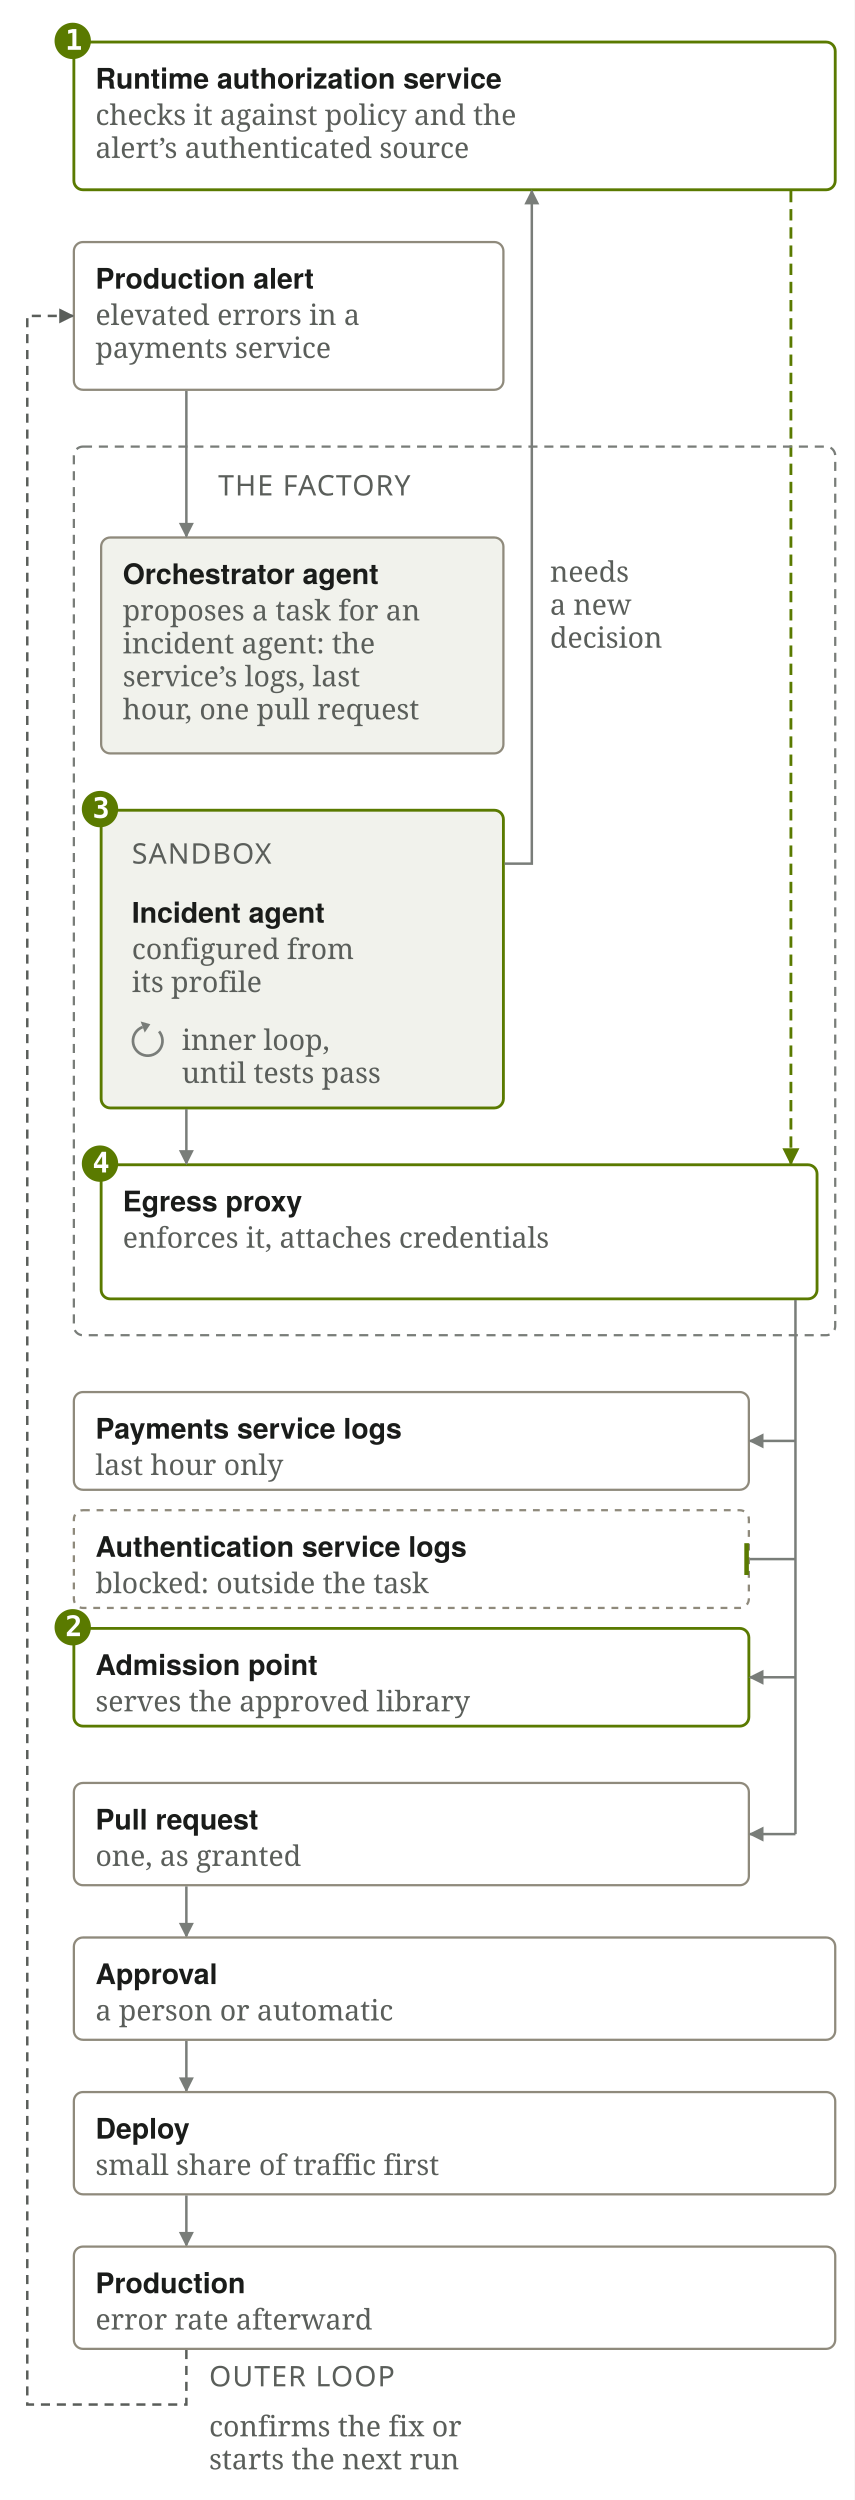
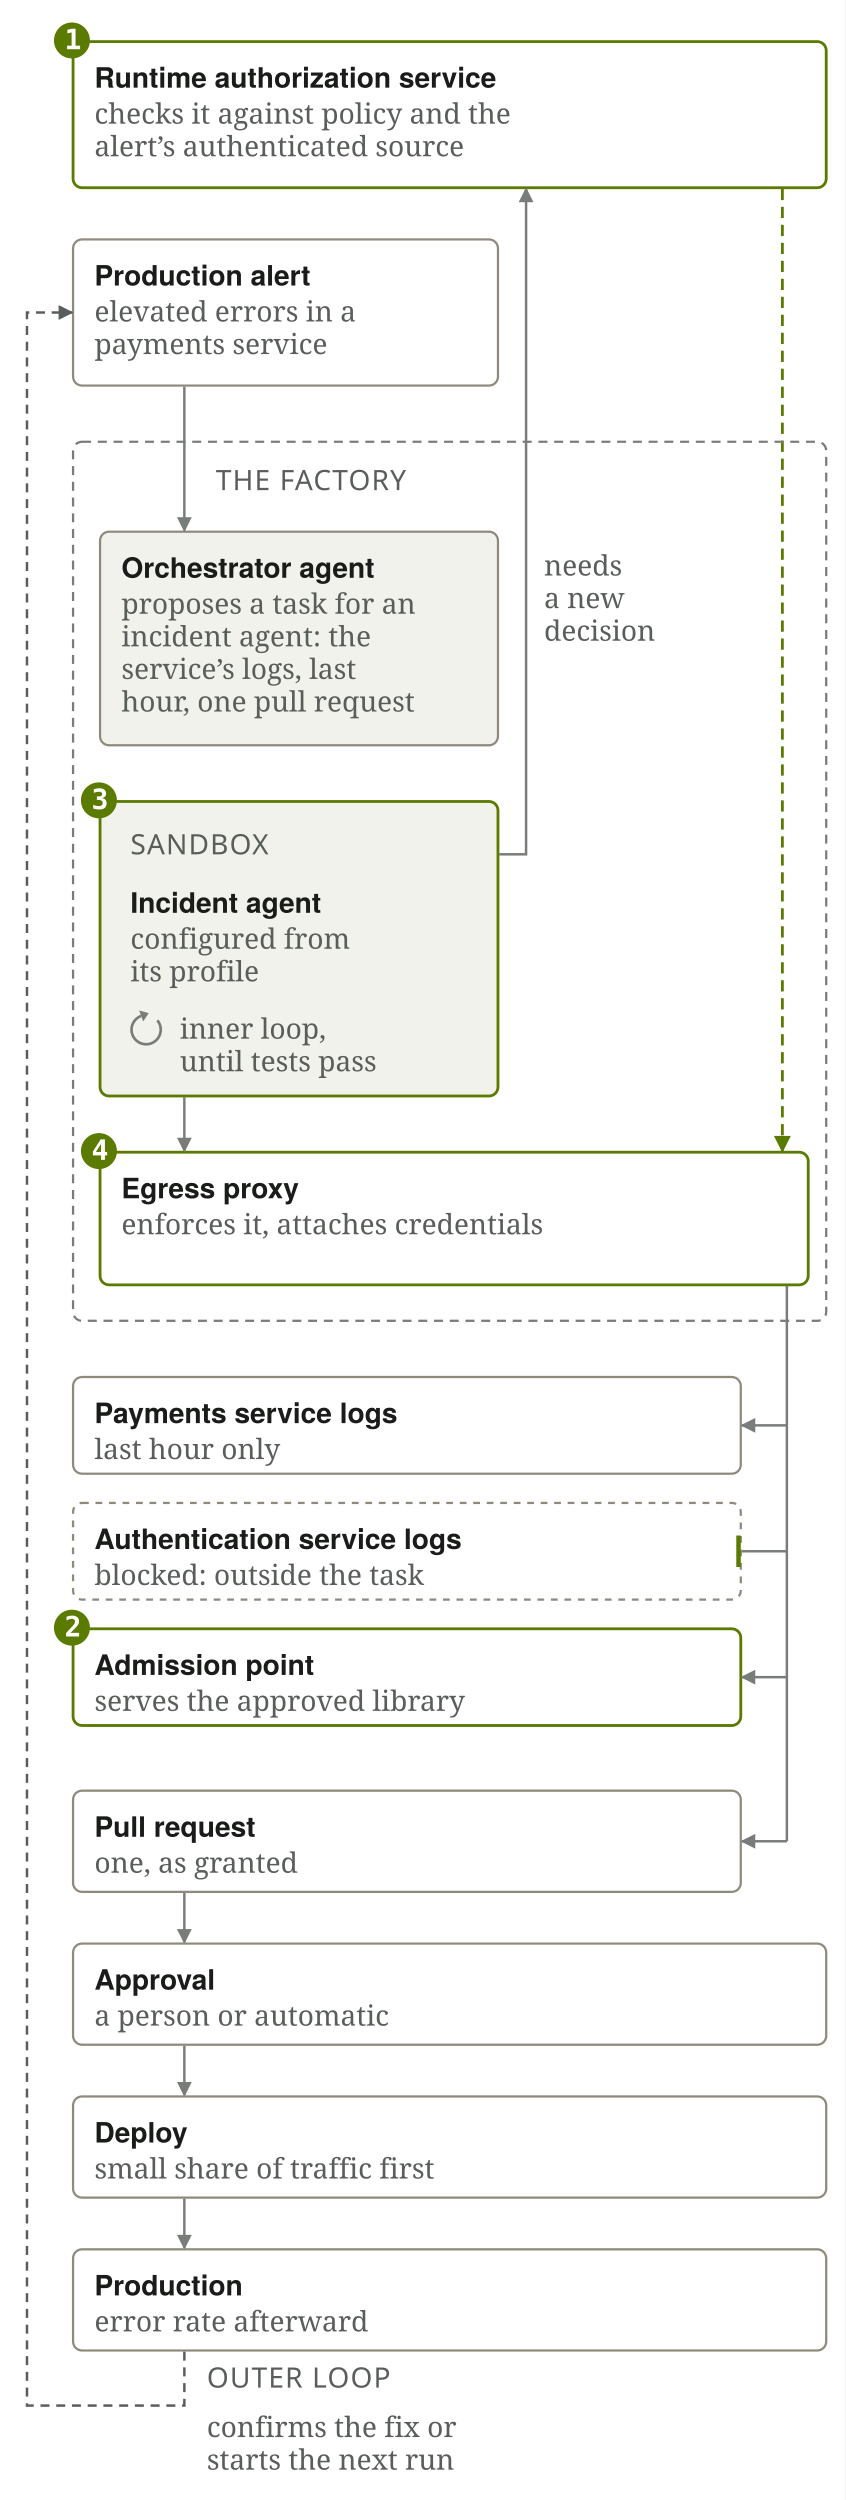
- <svg xmlns="http://www.w3.org/2000/svg" viewBox="0 0 376 1100" width="376" height="1100" role="img" aria-labelledby="sf6n-t sf6n-d">
-   <rect width="376" height="1100" fill="#FFFFFF" />
+ <svg xmlns="http://www.w3.org/2000/svg" viewBox="0 0 376 1112" width="376" height="1112" role="img" aria-labelledby="sf6n-t sf6n-d">
+   <rect width="376" height="1112" fill="#FFFFFF" />
  <defs>
    <marker id="sf6n-a" viewBox="0 0 10 10" refX="9" refY="5" markerWidth="6" markerHeight="6" orient="auto-start-reverse">
      <path d="M0 0 L10 5 L0 10 z" fill="#797D79" />
    </marker>
    <marker id="sf6n-g" viewBox="0 0 10 10" refX="9" refY="5" markerWidth="6" markerHeight="6" orient="auto-start-reverse">
      <path d="M0 0 L10 5 L0 10 z" fill="#5A7A00" />
    </marker>
    <marker id="sf6n-s" viewBox="0 0 10 10" refX="9" refY="5" markerWidth="6" markerHeight="6" orient="auto-start-reverse">
      <path d="M0 0 L10 5 L0 10 z" fill="#5A5E5A" />
    </marker>
  </defs>
  <g transform="translate(8 8)">
    <rect x="24.5" y="10.5" width="335" height="65" rx="4" fill="none" stroke="#5A7A00" stroke-width="1.25" />
    <circle cx="24" cy="10" r="8" fill="#5A7A00" />
    <text x="20.7" y="13.9" font-family="'IBM Plex Mono',ui-monospace,'SF Mono',Menlo,Consolas,monospace" font-size="12.5" fill="#FFFFFF" font-weight="600">1</text>
    <text x="34" y="31" font-family="Figtree,'Avenir Next','Helvetica Neue',sans-serif" font-size="12.5" fill="#1A1C1A" font-weight="600">Runtime authorization service</text>
    <text x="34" y="47.0" font-family="'IBM Plex Serif',Charter,Georgia,serif" font-size="12.5" fill="#5A5E5A" font-weight="400">checks it against policy and the</text>
    <text x="34" y="61.5" font-family="'IBM Plex Serif',Charter,Georgia,serif" font-size="12.5" fill="#5A5E5A" font-weight="400">alert’s authenticated source</text>
    <rect x="24.5" y="98.5" width="189" height="65" rx="4" fill="none" stroke="#8F8A7C" stroke-width="1" />
    <text x="34" y="119" font-family="Figtree,'Avenir Next','Helvetica Neue',sans-serif" font-size="12.5" fill="#1A1C1A" font-weight="600">Production alert</text>
    <text x="34" y="135.0" font-family="'IBM Plex Serif',Charter,Georgia,serif" font-size="12.5" fill="#5A5E5A" font-weight="400">elevated errors in a</text>
    <text x="34" y="149.5" font-family="'IBM Plex Serif',Charter,Georgia,serif" font-size="12.5" fill="#5A5E5A" font-weight="400">payments service</text>
    <text x="88" y="210" font-family="'Chakra Petch','Avenir Next',sans-serif" font-size="12.5" fill="#5A5E5A" font-weight="500" letter-spacing="0.04em">THE FACTORY</text>
    <rect x="36.5" y="228.5" width="177" height="95" rx="4" fill="#F1F2EC" stroke="#8F8A7C" stroke-width="1" />
    <text x="46" y="249" font-family="Figtree,'Avenir Next','Helvetica Neue',sans-serif" font-size="12.5" fill="#1A1C1A" font-weight="600">Orchestrator agent</text>
    <text x="46" y="265.0" font-family="'IBM Plex Serif',Charter,Georgia,serif" font-size="12.5" fill="#5A5E5A" font-weight="400">proposes a task for an</text>
    <text x="46" y="279.5" font-family="'IBM Plex Serif',Charter,Georgia,serif" font-size="12.5" fill="#5A5E5A" font-weight="400">incident agent: the</text>
    <text x="46" y="294.0" font-family="'IBM Plex Serif',Charter,Georgia,serif" font-size="12.5" fill="#5A5E5A" font-weight="400">service’s logs, last</text>
    <text x="46" y="308.5" font-family="'IBM Plex Serif',Charter,Georgia,serif" font-size="12.5" fill="#5A5E5A" font-weight="400">hour, one pull request</text>
    <path d="M74 164 L74 228" fill="none" stroke="#797D79" stroke-width="1.1" marker-end="url(#sf6n-a)" />
    <rect x="36.5" y="348.5" width="177" height="131" rx="4" fill="#F1F2EC" stroke="#5A7A00" stroke-width="1.25" />
    <circle cx="36" cy="348" r="8" fill="#5A7A00" />
    <text x="32.7" y="351.9" font-family="'IBM Plex Mono',ui-monospace,'SF Mono',Menlo,Consolas,monospace" font-size="12.5" fill="#FFFFFF" font-weight="600">3</text>
    <text x="50" y="372" font-family="'Chakra Petch','Avenir Next',sans-serif" font-size="12.5" fill="#5A5E5A" font-weight="500" letter-spacing="0.04em">SANDBOX</text>
    <text x="50" y="398" font-family="Figtree,'Avenir Next','Helvetica Neue',sans-serif" font-size="12.5" fill="#1A1C1A" font-weight="600">Incident agent</text>
    <text x="50" y="414" font-family="'IBM Plex Serif',Charter,Georgia,serif" font-size="12.5" fill="#5A5E5A" font-weight="400">configured from</text>
    <text x="50" y="428.5" font-family="'IBM Plex Serif',Charter,Georgia,serif" font-size="12.5" fill="#5A5E5A" font-weight="400">its profile</text>
    <path d="M61.98 445.82 A6.5 6.5 0 1 1 54.78 443.89" fill="none" stroke="#797D79" stroke-width="1.2" />
    <path d="M58.16 442.66 L55.67 446.34 L53.89 441.45 z" fill="#797D79" />
    <text x="72" y="454" font-family="'IBM Plex Serif',Charter,Georgia,serif" font-size="12.5" fill="#5A5E5A" font-weight="400">inner loop,</text>
    <text x="72" y="468.5" font-family="'IBM Plex Serif',Charter,Georgia,serif" font-size="12.5" fill="#5A5E5A" font-weight="400">until tests pass</text>
    <path d="M214 372 L226 372 L226 76" fill="none" stroke="#797D79" stroke-width="1.1" marker-end="url(#sf6n-a)" />
    <text x="234" y="248" font-family="'IBM Plex Serif',Charter,Georgia,serif" font-size="12.5" fill="#5A5E5A" font-weight="400">needs</text>
    <text x="234" y="262.5" font-family="'IBM Plex Serif',Charter,Georgia,serif" font-size="12.5" fill="#5A5E5A" font-weight="400">a new</text>
    <text x="234" y="277" font-family="'IBM Plex Serif',Charter,Georgia,serif" font-size="12.5" fill="#5A5E5A" font-weight="400">decision</text>
    <rect x="36.5" y="504.5" width="315" height="59" rx="4" fill="none" stroke="#5A7A00" stroke-width="1.25" />
    <circle cx="36" cy="504" r="8" fill="#5A7A00" />
    <text x="32.7" y="507.9" font-family="'IBM Plex Mono',ui-monospace,'SF Mono',Menlo,Consolas,monospace" font-size="12.5" fill="#FFFFFF" font-weight="600">4</text>
    <text x="46" y="525" font-family="Figtree,'Avenir Next','Helvetica Neue',sans-serif" font-size="12.5" fill="#1A1C1A" font-weight="600">Egress proxy</text>
    <text x="46" y="541.0" font-family="'IBM Plex Serif',Charter,Georgia,serif" font-size="12.5" fill="#5A5E5A" font-weight="400">enforces it, attaches credentials</text>
    <path d="M74 480 L74 504" fill="none" stroke="#797D79" stroke-width="1.1" marker-end="url(#sf6n-a)" />
    <path d="M340 76 L340 504" fill="none" stroke="#5A7A00" stroke-width="1.25" stroke-dasharray="5 3" marker-end="url(#sf6n-g)" />
    <rect x="24.5" y="188.5" width="335" height="391" rx="4" fill="none" stroke="#797D79" stroke-width="1" stroke-dasharray="4 3" />
    <rect x="24.5" y="604.5" width="297" height="43" rx="4" fill="none" stroke="#8F8A7C" stroke-width="1" />
    <text x="34" y="625" font-family="Figtree,'Avenir Next','Helvetica Neue',sans-serif" font-size="12.5" fill="#1A1C1A" font-weight="600">Payments service logs</text>
    <text x="34" y="641.0" font-family="'IBM Plex Serif',Charter,Georgia,serif" font-size="12.5" fill="#5A5E5A" font-weight="400">last hour only</text>
-     <rect x="24.5" y="656.5" width="297" height="43" rx="4" fill="none" stroke="#8F8A7C" stroke-width="1" stroke-dasharray="3 3" />
-     <text x="34" y="677" font-family="Figtree,'Avenir Next','Helvetica Neue',sans-serif" font-size="12.5" fill="#1A1C1A" font-weight="600">Authentication service logs</text>
-     <text x="34" y="693.0" font-family="'IBM Plex Serif',Charter,Georgia,serif" font-size="12.5" fill="#5A5E5A" font-weight="400">blocked: outside the task</text>
-     <rect x="24.5" y="708.5" width="297" height="43" rx="4" fill="none" stroke="#5A7A00" stroke-width="1.25" />
-     <circle cx="24" cy="708" r="8" fill="#5A7A00" />
-     <text x="20.7" y="711.9" font-family="'IBM Plex Mono',ui-monospace,'SF Mono',Menlo,Consolas,monospace" font-size="12.5" fill="#FFFFFF" font-weight="600">2</text>
-     <text x="34" y="729" font-family="Figtree,'Avenir Next','Helvetica Neue',sans-serif" font-size="12.5" fill="#1A1C1A" font-weight="600">Admission point</text>
-     <text x="34" y="745.0" font-family="'IBM Plex Serif',Charter,Georgia,serif" font-size="12.5" fill="#5A5E5A" font-weight="400">serves the approved library</text>
-     <rect x="24.5" y="776.5" width="297" height="45" rx="4" fill="none" stroke="#8F8A7C" stroke-width="1" />
-     <text x="34" y="797" font-family="Figtree,'Avenir Next','Helvetica Neue',sans-serif" font-size="12.5" fill="#1A1C1A" font-weight="600">Pull request</text>
-     <text x="34" y="813.0" font-family="'IBM Plex Serif',Charter,Georgia,serif" font-size="12.5" fill="#5A5E5A" font-weight="400">one, as granted</text>
-     <path d="M342 564 L342 799" fill="none" stroke="#797D79" stroke-width="1.1" />
+     <rect x="24.5" y="660.5" width="297" height="43" rx="4" fill="none" stroke="#8F8A7C" stroke-width="1" stroke-dasharray="3 3" />
+     <text x="34" y="681" font-family="Figtree,'Avenir Next','Helvetica Neue',sans-serif" font-size="12.5" fill="#1A1C1A" font-weight="600">Authentication service logs</text>
+     <text x="34" y="697.0" font-family="'IBM Plex Serif',Charter,Georgia,serif" font-size="12.5" fill="#5A5E5A" font-weight="400">blocked: outside the task</text>
+     <rect x="24.5" y="716.5" width="297" height="43" rx="4" fill="none" stroke="#5A7A00" stroke-width="1.25" />
+     <circle cx="24" cy="716" r="8" fill="#5A7A00" />
+     <text x="20.7" y="719.9" font-family="'IBM Plex Mono',ui-monospace,'SF Mono',Menlo,Consolas,monospace" font-size="12.5" fill="#FFFFFF" font-weight="600">2</text>
+     <text x="34" y="737" font-family="Figtree,'Avenir Next','Helvetica Neue',sans-serif" font-size="12.5" fill="#1A1C1A" font-weight="600">Admission point</text>
+     <text x="34" y="753.0" font-family="'IBM Plex Serif',Charter,Georgia,serif" font-size="12.5" fill="#5A5E5A" font-weight="400">serves the approved library</text>
+     <rect x="24.5" y="788.5" width="297" height="45" rx="4" fill="none" stroke="#8F8A7C" stroke-width="1" />
+     <text x="34" y="809" font-family="Figtree,'Avenir Next','Helvetica Neue',sans-serif" font-size="12.5" fill="#1A1C1A" font-weight="600">Pull request</text>
+     <text x="34" y="825.0" font-family="'IBM Plex Serif',Charter,Georgia,serif" font-size="12.5" fill="#5A5E5A" font-weight="400">one, as granted</text>
+     <path d="M342 564 L342 811" fill="none" stroke="#797D79" stroke-width="1.1" />
    <path d="M342 626 L322 626" fill="none" stroke="#797D79" stroke-width="1.1" marker-end="url(#sf6n-a)" />
-     <path d="M342 678 L322 678" fill="none" stroke="#797D79" stroke-width="1.1" />
-     <path d="M320.5 671 L320.5 685" stroke="#5A7A00" stroke-width="2" />
-     <path d="M342 730 L322 730" fill="none" stroke="#797D79" stroke-width="1.1" marker-end="url(#sf6n-a)" />
-     <path d="M342 799 L322 799" fill="none" stroke="#797D79" stroke-width="1.1" marker-end="url(#sf6n-a)" />
-     <path d="M74 822 L74 844" fill="none" stroke="#797D79" stroke-width="1.1" marker-end="url(#sf6n-a)" />
-     <rect x="24.5" y="844.5" width="335" height="45" rx="4" fill="none" stroke="#8F8A7C" stroke-width="1" />
-     <text x="34" y="865" font-family="Figtree,'Avenir Next','Helvetica Neue',sans-serif" font-size="12.5" fill="#1A1C1A" font-weight="600">Approval</text>
-     <text x="34" y="881.0" font-family="'IBM Plex Serif',Charter,Georgia,serif" font-size="12.5" fill="#5A5E5A" font-weight="400">a person or automatic</text>
-     <path d="M74 890 L74 912" fill="none" stroke="#797D79" stroke-width="1.1" marker-end="url(#sf6n-a)" />
-     <rect x="24.5" y="912.5" width="335" height="45" rx="4" fill="none" stroke="#8F8A7C" stroke-width="1" />
-     <text x="34" y="933" font-family="Figtree,'Avenir Next','Helvetica Neue',sans-serif" font-size="12.5" fill="#1A1C1A" font-weight="600">Deploy</text>
-     <text x="34" y="949.0" font-family="'IBM Plex Serif',Charter,Georgia,serif" font-size="12.5" fill="#5A5E5A" font-weight="400">small share of traffic first</text>
-     <path d="M74 958 L74 980" fill="none" stroke="#797D79" stroke-width="1.1" marker-end="url(#sf6n-a)" />
-     <rect x="24.5" y="980.5" width="335" height="45" rx="4" fill="none" stroke="#8F8A7C" stroke-width="1" />
-     <text x="34" y="1001" font-family="Figtree,'Avenir Next','Helvetica Neue',sans-serif" font-size="12.5" fill="#1A1C1A" font-weight="600">Production</text>
-     <text x="34" y="1017.0" font-family="'IBM Plex Serif',Charter,Georgia,serif" font-size="12.5" fill="#5A5E5A" font-weight="400">error rate afterward</text>
-     <path d="M74 1026 L74 1050 L4 1050 L4 131 L24 131" fill="none" stroke="#5A5E5A" stroke-width="1.1" stroke-dasharray="4 3" marker-end="url(#sf6n-s)" />
-     <text x="84" y="1042" font-family="'Chakra Petch','Avenir Next',sans-serif" font-size="12.5" fill="#5A5E5A" font-weight="500" letter-spacing="0.04em">OUTER LOOP</text>
-     <text x="84" y="1064" font-family="'IBM Plex Serif',Charter,Georgia,serif" font-size="12.5" fill="#5A5E5A" font-weight="400">confirms the fix or</text>
-     <text x="84" y="1078.5" font-family="'IBM Plex Serif',Charter,Georgia,serif" font-size="12.5" fill="#5A5E5A" font-weight="400">starts the next run</text>
+     <path d="M342 682 L322 682" fill="none" stroke="#797D79" stroke-width="1.1" />
+     <path d="M320.5 675 L320.5 689" stroke="#5A7A00" stroke-width="2" />
+     <path d="M342 738 L322 738" fill="none" stroke="#797D79" stroke-width="1.1" marker-end="url(#sf6n-a)" />
+     <path d="M342 811 L322 811" fill="none" stroke="#797D79" stroke-width="1.1" marker-end="url(#sf6n-a)" />
+     <path d="M74 834 L74 856" fill="none" stroke="#797D79" stroke-width="1.1" marker-end="url(#sf6n-a)" />
+     <rect x="24.5" y="856.5" width="335" height="45" rx="4" fill="none" stroke="#8F8A7C" stroke-width="1" />
+     <text x="34" y="877" font-family="Figtree,'Avenir Next','Helvetica Neue',sans-serif" font-size="12.5" fill="#1A1C1A" font-weight="600">Approval</text>
+     <text x="34" y="893.0" font-family="'IBM Plex Serif',Charter,Georgia,serif" font-size="12.5" fill="#5A5E5A" font-weight="400">a person or automatic</text>
+     <path d="M74 902 L74 924" fill="none" stroke="#797D79" stroke-width="1.1" marker-end="url(#sf6n-a)" />
+     <rect x="24.5" y="924.5" width="335" height="45" rx="4" fill="none" stroke="#8F8A7C" stroke-width="1" />
+     <text x="34" y="945" font-family="Figtree,'Avenir Next','Helvetica Neue',sans-serif" font-size="12.5" fill="#1A1C1A" font-weight="600">Deploy</text>
+     <text x="34" y="961.0" font-family="'IBM Plex Serif',Charter,Georgia,serif" font-size="12.5" fill="#5A5E5A" font-weight="400">small share of traffic first</text>
+     <path d="M74 970 L74 992" fill="none" stroke="#797D79" stroke-width="1.1" marker-end="url(#sf6n-a)" />
+     <rect x="24.5" y="992.5" width="335" height="45" rx="4" fill="none" stroke="#8F8A7C" stroke-width="1" />
+     <text x="34" y="1013" font-family="Figtree,'Avenir Next','Helvetica Neue',sans-serif" font-size="12.5" fill="#1A1C1A" font-weight="600">Production</text>
+     <text x="34" y="1029.0" font-family="'IBM Plex Serif',Charter,Georgia,serif" font-size="12.5" fill="#5A5E5A" font-weight="400">error rate afterward</text>
+     <path d="M74 1038 L74 1062 L4 1062 L4 131 L24 131" fill="none" stroke="#5A5E5A" stroke-width="1.1" stroke-dasharray="4 3" marker-end="url(#sf6n-s)" />
+     <text x="84" y="1054" font-family="'Chakra Petch','Avenir Next',sans-serif" font-size="12.5" fill="#5A5E5A" font-weight="500" letter-spacing="0.04em">OUTER LOOP</text>
+     <text x="84" y="1076" font-family="'IBM Plex Serif',Charter,Georgia,serif" font-size="12.5" fill="#5A5E5A" font-weight="400">confirms the fix or</text>
+     <text x="84" y="1090.5" font-family="'IBM Plex Serif',Charter,Georgia,serif" font-size="12.5" fill="#5A5E5A" font-weight="400">starts the next run</text>
  </g>
</svg>
